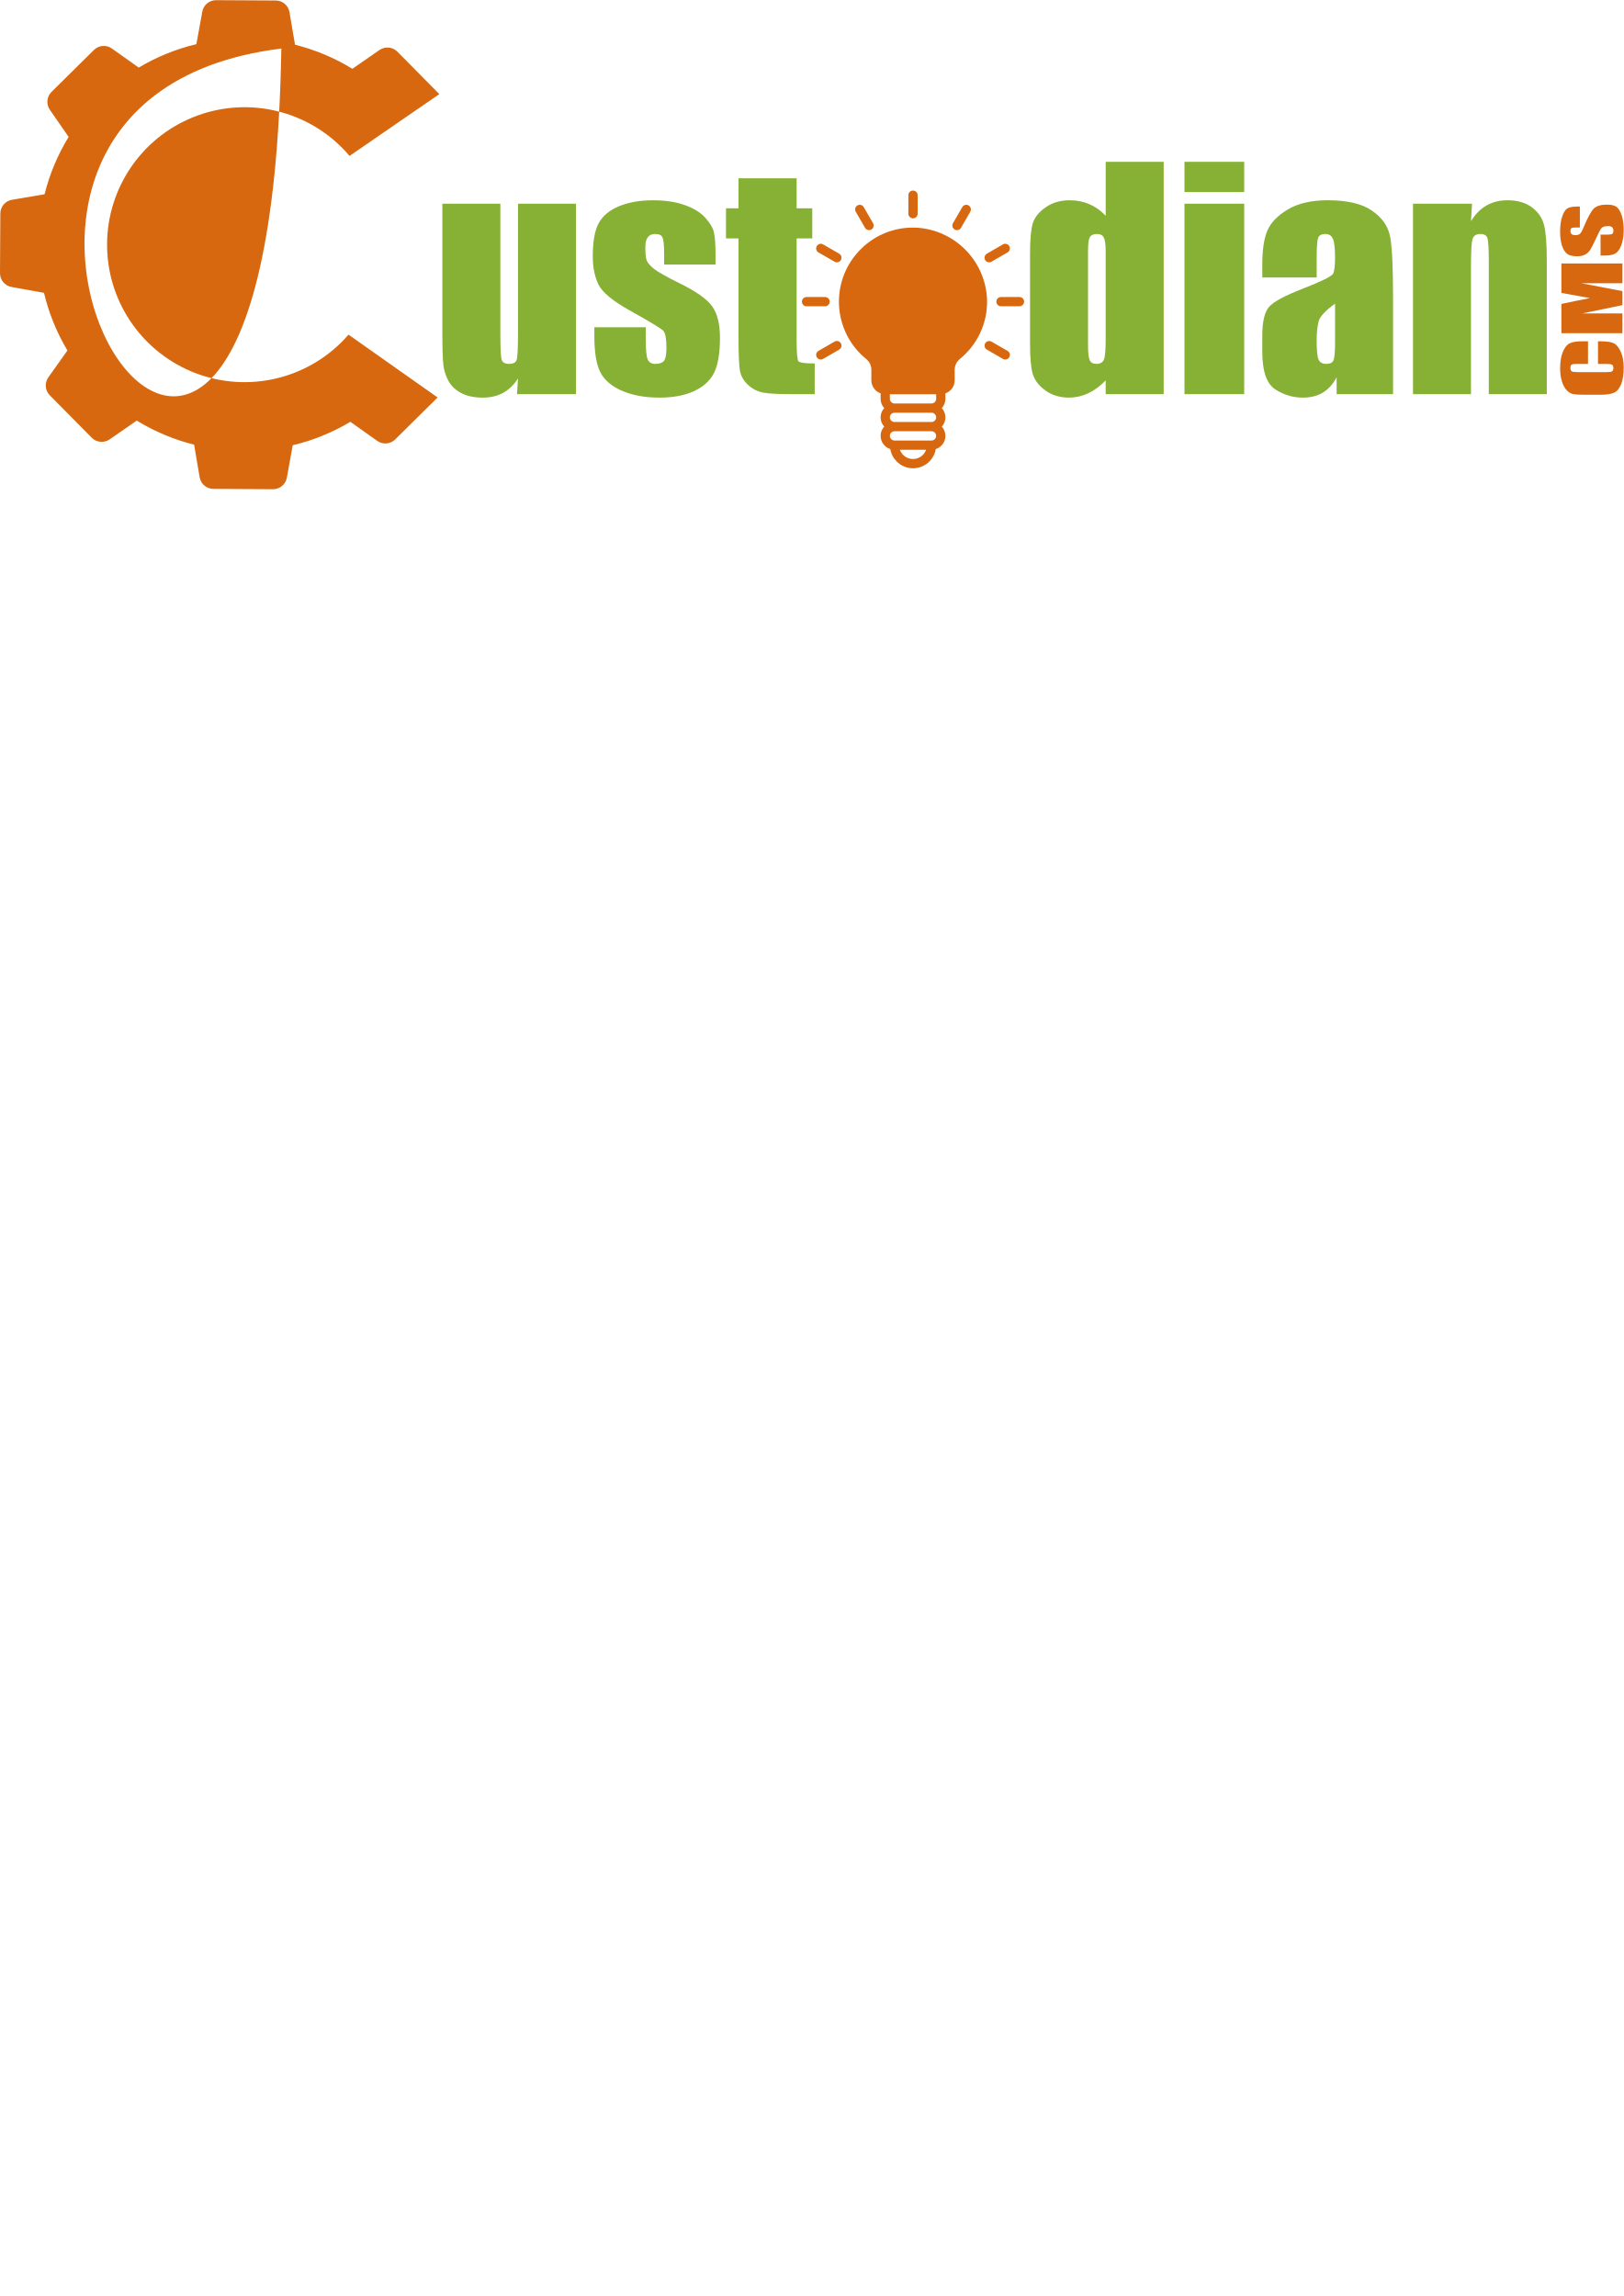
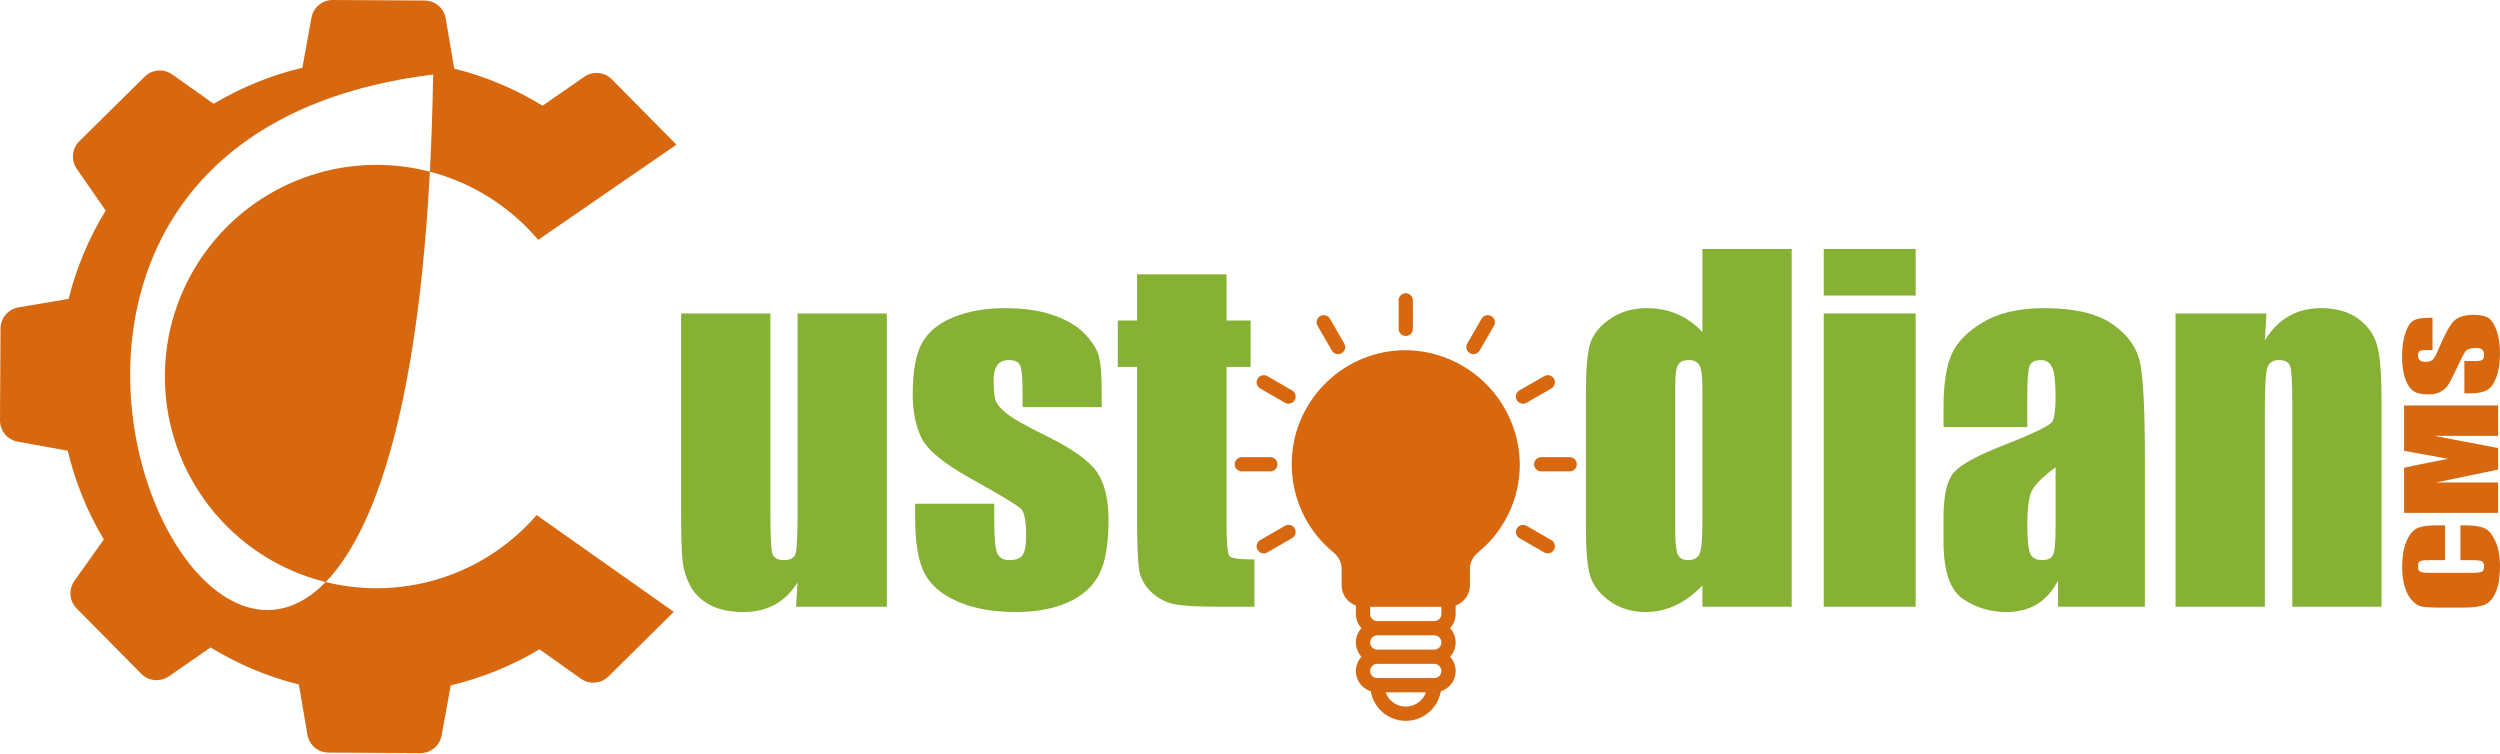
- <svg xmlns="http://www.w3.org/2000/svg" width="210mm" height="297mm" viewBox="0 0 210 297" version="1.1" id="svg8">
+ <svg xmlns="http://www.w3.org/2000/svg" width="210mm" height="63.261mm" viewBox="0 0 210 63.261" version="1.1" id="svg8">
  <defs id="defs2" />
-   <g id="layer1">
+   <g id="layer1" transform="translate(-3.5914578e-7,-0.02177371)">
    <g id="g1736" transform="matrix(0.4872099,0,0,0.4872099,125.777,-147.1463)" style="stroke-width:2.053">
      <g id="g106" transform="matrix(1.10835,0,0,1.10835,5.208386,-39.8876)" style="stroke-width:1.852">
        <g id="g1551" style="fill:#d7680f;fill-opacity:1;stroke:none;stroke-width:2.027" transform="matrix(0.9135793,0,0,0.9135793,-455.1586,203.4733)">
          <path style="fill:#d7680f;fill-opacity:1;stroke:none;stroke-width:14.025" d="m 1114.103,434.594 c -6.721,-0.038 -12.497,4.758 -13.695,11.371 l -5.848,32.229 c -20.108,4.774 -39.365,12.6 -57.102,23.207 l -26.654,-18.918 c -5.479,-3.889 -12.961,-3.279 -17.738,1.445 l -42.057,41.582 c -4.778,4.724 -5.473,12.197 -1.646,17.721 l 18.615,26.867 c -10.809,17.615 -18.855,36.782 -23.857,56.834 l -32.291,5.48 c -6.627,1.123 -11.488,6.845 -11.525,13.566 l -0.336,59.139 c -0.038,6.719 4.757,12.495 11.369,13.693 l 32.229,5.85 c 4.774,20.107 12.602,39.364 23.209,57.1 l -18.92,26.654 c -3.889,5.48 -3.279,12.961 1.445,17.738 l 41.582,42.059 c 4.724,4.778 12.197,5.473 17.721,1.646 l 26.869,-18.615 c 17.614,10.808 36.781,18.853 56.832,23.855 l 5.482,32.293 c 1.123,6.626 6.844,11.487 13.565,11.525 l 59.139,0.336 c 6.721,0.038 12.497,-4.758 13.695,-11.371 l 5.848,-32.227 c 20.107,-4.774 39.364,-12.602 57.1,-23.209 l 26.656,18.918 c 5.479,3.889 12.96,3.279 17.738,-1.445 l 42.057,-41.582 -88.303,-62.289 c -2.143,2.537 -4.495,5.078 -7.201,7.754 -39.183,38.74 -97.846,50.063 -148.631,28.688 -50.785,-21.375 -83.69,-71.24 -83.377,-126.34 0.313,-55.1 33.782,-104.586 84.807,-125.383 51.024,-20.797 109.555,-8.808 148.295,30.375 2.675,2.706 5,5.273 7.113,7.834 l 89.006,-61.279 -41.582,-42.059 c -4.724,-4.778 -12.197,-5.473 -17.721,-1.646 l -26.869,18.615 c -17.614,-10.808 -36.781,-18.853 -56.832,-23.855 l -5.482,-32.293 c -1.123,-6.626 -6.844,-11.487 -13.564,-11.525 z m 64.773,47.939 c -0.081,0.318 -0.142,0.641 -0.182,0.967 -12.291,746.728 -432.577,51.935 0.182,-0.967 z" transform="scale(0.2645833)" id="path1099" />
        </g>
        <g id="g1251" transform="matrix(0.3344121,0,0,-0.3344121,559.1132,249.8296)" style="stroke-width:1.465">
          <g id="g1184" style="stroke-width:1.465">
            <g id="g1182" style="stroke-width:1.465">
              <g id="g1180" style="stroke-width:1.465">
                <g id="g1655" style="stroke-width:1.465">
                  <g id="g1667" style="fill:#d7680f;fill-opacity:1;stroke-width:1.465">
                    <path id="path1160" d="m -1769.64,-357.874 c 1.382,1.688 2.867,3.289 4.447,4.795 h 0.01 c 9.829,9.439 22.939,14.693 36.566,14.654 0.865,0 1.737,-0.02 2.609,-0.063 27.998,-1.665 49.992,-24.609 50.471,-52.652 0.136,-16.132 -7.118,-31.439 -19.69,-41.549 -2.276,-1.927 -3.567,-4.773 -3.518,-7.755 v -7.39 c -0.018,-4.2 -2.671,-7.936 -6.631,-9.336 v -3.925 c -0.01,-2.455 -0.93,-4.819 -2.586,-6.631 3.448,-3.748 3.448,-9.514 0,-13.262 3.676,-4.01 3.405,-10.241 -0.605,-13.917 -1.063,-0.975 -2.328,-1.704 -3.705,-2.136 -1.514,-9 -10.036,-15.069 -19.035,-13.555 -6.945,1.168 -12.387,6.61 -13.555,13.555 -5.194,1.616 -8.096,7.136 -6.48,12.331 0.43,1.383 1.16,2.654 2.137,3.722 -3.448,3.748 -3.448,9.514 0,13.262 -1.656,1.812 -2.577,4.176 -2.586,6.631 v 3.925 c -3.96,1.4 -6.613,5.136 -6.631,9.336 v 7.775 c -0.058,2.968 -1.449,5.752 -3.786,7.582 -22.653,18.549 -25.98,51.95 -7.431,74.603 z m 41.056,-146.322 c 4.214,0.006 7.969,2.66 9.379,6.631 h -18.759 c 1.41,-3.971 5.165,-6.626 9.379,-6.631 z m -13.262,13.262 h 26.523 c 1.831,0 3.315,1.484 3.315,3.315 0,1.831 -1.484,3.315 -3.315,3.315 h -26.523 c -1.831,0 -3.315,-1.484 -3.315,-3.315 0,-1.831 1.484,-3.315 3.315,-3.315 z m 0,13.262 h 26.523 c 1.831,0 3.315,1.484 3.315,3.315 0,1.831 -1.484,3.315 -3.315,3.315 h -26.523 c -1.831,0 -3.315,-1.484 -3.315,-3.315 0,-1.831 1.484,-3.315 3.315,-3.315 z m -3.315,16.577 c 0,-1.831 1.484,-3.315 3.315,-3.315 h 26.523 c 1.831,0 3.315,1.484 3.315,3.315 v 3.315 h -33.154 z" style="fill:#d7680f;fill-opacity:1;stroke-width:1.465" />
                    <path id="path1162" d="m -1728.584,-331.794 c -1.831,0 -3.316,1.484 -3.316,3.315 v 13.262 c 0,1.831 1.485,3.315 3.316,3.315 1.831,0 3.316,-1.484 3.316,-3.315 v -13.262 c 0,-1.831 -1.484,-3.315 -3.316,-3.315 z" style="fill:#d7680f;fill-opacity:1;stroke-width:1.465" />
                    <path id="path1164" d="m -1758.419,-339.789 c 0,-7.4e-4 -0.01,-0.002 -0.01,-0.002 -1.586,-0.915 -3.614,-0.37 -4.528,1.216 0,4.2e-4 -4e-4,7.5e-4 -4e-4,7.5e-4 l -6.631,11.481 c -0.926,1.58 -0.396,3.611 1.184,4.537 1.58,0.926 3.611,0.396 4.537,-1.184 0.01,-0.012 0.015,-0.025 0.023,-0.038 l 6.631,-11.481 c 0.917,-1.585 0.375,-3.613 -1.21,-4.53 z" style="fill:#d7680f;fill-opacity:1;stroke-width:1.465" />
                    <path id="path1166" d="m -1784.758,-362.869 c -0.013,0.008 -0.026,0.015 -0.039,0.022 l -11.481,6.631 c -1.592,0.905 -2.149,2.929 -1.244,4.521 0.905,1.592 2.929,2.149 4.521,1.244 0.013,-0.008 0.026,-0.015 0.039,-0.022 l 11.481,-6.631 c 1.592,-0.905 2.149,-2.929 1.244,-4.521 -0.905,-1.592 -2.929,-2.149 -4.521,-1.244 z" style="fill:#d7680f;fill-opacity:1;stroke-width:1.465" />
                    <path id="path1168" d="m -1788.262,-391.472 c 0,-1.831 -1.484,-3.315 -3.316,-3.315 h -13.262 c -1.831,0 -3.316,1.484 -3.316,3.315 0,1.831 1.485,3.315 3.316,3.315 h 13.262 c 1.831,0 3.316,-1.484 3.316,-3.315 z" style="fill:#d7680f;fill-opacity:1;stroke-width:1.465" />
                    <path id="path1170" d="m -1796.316,-426.75 c 0.012,0.008 0.025,0.015 0.038,0.022 l 11.481,6.631 c 1.58,0.926 3.611,0.396 4.537,-1.184 0.926,-1.58 0.396,-3.611 -1.184,-4.537 -0.013,-0.008 -0.025,-0.015 -0.038,-0.022 l -11.481,-6.631 c -1.58,-0.926 -3.611,-0.396 -4.537,1.184 -0.926,1.579 -0.396,3.611 1.183,4.537 z" style="fill:#d7680f;fill-opacity:1;stroke-width:1.465" />
                    <path id="path1172" d="m -1674.026,-419.653 c 0.582,0 1.154,-0.153 1.658,-0.444 l 11.481,-6.631 c 1.592,-0.905 2.148,-2.929 1.243,-4.521 -0.905,-1.592 -2.929,-2.148 -4.521,-1.243 -0.012,0.007 -0.025,0.015 -0.038,0.022 l -11.481,6.631 c -1.586,0.915 -2.129,2.943 -1.213,4.529 0.593,1.026 1.687,1.658 2.872,1.658 z" style="fill:#d7680f;fill-opacity:1;stroke-width:1.465" />
                    <path id="path1174" d="m -1652.33,-394.787 h -13.262 c -1.831,0 -3.315,1.484 -3.315,3.315 0,1.831 1.484,3.315 3.315,3.315 h 13.262 c 1.831,0 3.315,-1.484 3.315,-3.315 0,-1.831 -1.484,-3.315 -3.315,-3.315 z" style="fill:#d7680f;fill-opacity:1;stroke-width:1.465" />
                    <path id="path1176" d="m -1660.851,-356.194 c -0.013,-0.008 -0.026,-0.015 -0.039,-0.022 l -11.481,-6.631 c -1.579,-0.926 -3.611,-0.397 -4.537,1.183 -0.926,1.579 -0.397,3.611 1.183,4.537 0.012,0.008 0.026,0.015 0.039,0.022 l 11.481,6.631 c 1.579,0.926 3.611,0.397 4.537,-1.183 0.926,-1.579 0.397,-3.611 -1.183,-4.537 z" style="fill:#d7680f;fill-opacity:1;stroke-width:1.465" />
                    <path id="path1178" d="m -1687.586,-327.093 -6.631,-11.481 c -0.905,-1.592 -2.929,-2.149 -4.521,-1.244 -1.592,0.905 -2.149,2.929 -1.244,4.521 0.01,0.013 0.015,0.026 0.023,0.038 l 6.631,11.481 c 0.905,1.592 2.929,2.149 4.521,1.244 1.592,-0.905 2.149,-2.929 1.244,-4.521 -0.01,-0.013 -0.015,-0.026 -0.023,-0.038 z" style="fill:#d7680f;fill-opacity:1;stroke-width:1.465" />
                  </g>
                </g>
              </g>
            </g>
          </g>
          <g id="g1186" style="stroke-width:1.465" />
          <g id="g1188" style="stroke-width:1.465" />
          <g id="g1190" style="stroke-width:1.465" />
          <g id="g1192" style="stroke-width:1.465" />
          <g id="g1194" style="stroke-width:1.465" />
          <g id="g1196" style="stroke-width:1.465" />
          <g id="g1198" style="stroke-width:1.465" />
          <g id="g1200" style="stroke-width:1.465" />
          <g id="g1202" style="stroke-width:1.465" />
          <g id="g1204" style="stroke-width:1.465" />
          <g id="g1206" style="stroke-width:1.465" />
          <g id="g1208" style="stroke-width:1.465" />
          <g id="g1210" style="stroke-width:1.465" />
          <g id="g1212" style="stroke-width:1.465" />
          <g id="g1214" style="stroke-width:1.465" />
        </g>
        <g aria-label="ust    dian" transform="matrix(1.76028,0,0,1.76028,-186.7498,-2090.644)" style="font-style:normal;font-variant:normal;font-weight:normal;font-stretch:condensed;font-size:40px;line-height:1.25;font-family:Impact;-inkscape-font-specification:'Impact, Condensed';font-variant-ligatures:normal;font-variant-caps:normal;font-variant-numeric:normal;font-feature-settings:normal;text-align:start;letter-spacing:0px;word-spacing:0px;writing-mode:lr-tb;text-anchor:start;fill:#86b135;fill-opacity:1;stroke:none;stroke-width:0.278" id="flowRoot1585">
          <path d="m 49.473,1390.645 v 25.918 h -8.027 l 0.137,-2.148 q -0.82,1.309 -2.031,1.973 -1.191,0.644 -2.754,0.644 -1.777,0 -2.949,-0.625 -1.172,-0.625 -1.738,-1.66 -0.547,-1.035 -0.684,-2.148 -0.137,-1.133 -0.137,-4.473 v -17.48 h 7.891 v 17.637 q 0,3.027 0.176,3.594 0.195,0.566 1.016,0.566 0.879,0 1.035,-0.586 0.176,-0.586 0.176,-3.769 v -17.441 z" style="font-style:normal;font-variant:normal;font-weight:normal;font-stretch:condensed;font-size:40px;font-family:Impact;-inkscape-font-specification:'Impact, Condensed';font-variant-ligatures:normal;font-variant-caps:normal;font-variant-numeric:normal;font-feature-settings:normal;text-align:start;writing-mode:lr-tb;text-anchor:start;fill:#86b135;fill-opacity:1;stroke-width:0.278" id="path1676" />
          <path d="m 68.457,1398.926 h -6.992 v -1.406 q 0,-1.797 -0.215,-2.266 -0.195,-0.488 -1.016,-0.488 -0.664,0 -0.996,0.449 -0.332,0.43 -0.332,1.308 0,1.191 0.156,1.758 0.176,0.547 0.996,1.211 0.84,0.664 3.418,1.934 3.437,1.68 4.512,3.164 1.074,1.484 1.074,4.316 0,3.164 -0.82,4.785 -0.82,1.602 -2.754,2.481 -1.914,0.859 -4.629,0.859 -3.008,0 -5.156,-0.937 -2.129,-0.938 -2.93,-2.539 -0.801,-1.601 -0.801,-4.844 v -1.25 h 6.992 v 1.641 q 0,2.09 0.254,2.715 0.273,0.625 1.055,0.625 0.84,0 1.172,-0.41 0.332,-0.43 0.332,-1.777 0,-1.855 -0.43,-2.324 -0.449,-0.469 -4.59,-2.773 -3.477,-1.953 -4.238,-3.535 -0.762,-1.602 -0.762,-3.789 0,-3.105 0.82,-4.57 0.82,-1.484 2.773,-2.285 1.973,-0.801 4.57,-0.801 2.578,0 4.375,0.664 1.816,0.644 2.773,1.719 0.977,1.074 1.172,1.992 0.215,0.918 0.215,2.871 z" style="font-style:normal;font-variant:normal;font-weight:normal;font-stretch:condensed;font-size:40px;font-family:Impact;-inkscape-font-specification:'Impact, Condensed';font-variant-ligatures:normal;font-variant-caps:normal;font-variant-numeric:normal;font-feature-settings:normal;text-align:start;writing-mode:lr-tb;text-anchor:start;fill:#86b135;fill-opacity:1;stroke-width:0.278" id="path1678" />
          <path d="m 79.492,1387.188 v 4.082 h 2.129 v 4.101 h -2.129 v 13.867 q 0,2.559 0.254,2.852 0.273,0.293 2.207,0.293 v 4.18 H 78.769 q -2.695,0 -3.848,-0.215 -1.152,-0.234 -2.031,-1.035 -0.879,-0.82 -1.094,-1.855 -0.215,-1.055 -0.215,-4.922 v -13.164 h -1.699 v -4.101 H 71.582 v -4.082 z" style="font-style:normal;font-variant:normal;font-weight:normal;font-stretch:condensed;font-size:40px;font-family:Impact;-inkscape-font-specification:'Impact, Condensed';font-variant-ligatures:normal;font-variant-caps:normal;font-variant-numeric:normal;font-feature-settings:normal;text-align:start;writing-mode:lr-tb;text-anchor:start;fill:#86b135;fill-opacity:1;stroke-width:0.278" id="path1680" />
          <path d="m 129.433,1384.942 v 31.621 h -7.891 v -1.875 q -1.133,1.172 -2.383,1.758 -1.25,0.586 -2.617,0.586 -1.836,0 -3.184,-0.957 -1.348,-0.977 -1.738,-2.246 -0.371,-1.27 -0.371,-4.141 v -12.129 q 0,-2.988 0.371,-4.238 0.391,-1.25 1.758,-2.187 1.367,-0.957 3.262,-0.957 1.465,0 2.676,0.527 1.23,0.527 2.227,1.582 v -7.344 z m -7.891,12.226 q 0,-1.426 -0.254,-1.914 -0.234,-0.488 -0.957,-0.488 -0.703,0 -0.957,0.449 -0.234,0.43 -0.234,1.953 v 12.695 q 0,1.582 0.234,2.09 0.234,0.488 0.898,0.488 0.762,0 1.016,-0.547 0.254,-0.566 0.254,-2.734 z" style="font-style:normal;font-variant:normal;font-weight:normal;font-stretch:condensed;font-size:40px;font-family:Impact;-inkscape-font-specification:'Impact, Condensed';font-variant-ligatures:normal;font-variant-caps:normal;font-variant-numeric:normal;font-feature-settings:normal;text-align:start;writing-mode:lr-tb;text-anchor:start;fill:#86b135;fill-opacity:1;stroke-width:0.278" id="path1682" />
          <path d="m 140.39,1384.942 v 4.121 h -8.125 v -4.121 z m 0,5.703 v 25.918 h -8.125 v -25.918 z" style="font-style:normal;font-variant:normal;font-weight:normal;font-stretch:condensed;font-size:40px;font-family:Impact;-inkscape-font-specification:'Impact, Condensed';font-variant-ligatures:normal;font-variant-caps:normal;font-variant-numeric:normal;font-feature-settings:normal;text-align:start;writing-mode:lr-tb;text-anchor:start;fill:#86b135;fill-opacity:1;stroke-width:0.278" id="path1684" />
          <path d="m 150.253,1400.684 h -7.402 v -1.738 q 0,-3.008 0.684,-4.629 0.703,-1.641 2.793,-2.891 2.09,-1.25 5.43,-1.25 4.004,0 6.035,1.426 2.031,1.406 2.441,3.477 0.41,2.051 0.41,8.477 v 13.008 h -7.676 v -2.305 q -0.723,1.387 -1.875,2.09 -1.133,0.683 -2.715,0.683 -2.07,0 -3.809,-1.152 -1.719,-1.172 -1.719,-5.098 v -2.129 q 0,-2.91 0.918,-3.965 0.918,-1.055 4.551,-2.461 3.887,-1.523 4.16,-2.051 0.273,-0.527 0.273,-2.148 0,-2.031 -0.312,-2.637 -0.293,-0.625 -0.996,-0.625 -0.801,0 -0.996,0.527 -0.195,0.508 -0.195,2.676 z m 2.5,3.555 q -1.895,1.387 -2.207,2.324 -0.293,0.937 -0.293,2.695 0,2.012 0.254,2.598 0.273,0.586 1.055,0.586 0.742,0 0.957,-0.449 0.234,-0.469 0.234,-2.422 z" style="font-style:normal;font-variant:normal;font-weight:normal;font-stretch:condensed;font-size:40px;font-family:Impact;-inkscape-font-specification:'Impact, Condensed';font-variant-ligatures:normal;font-variant-caps:normal;font-variant-numeric:normal;font-feature-settings:normal;text-align:start;writing-mode:lr-tb;text-anchor:start;fill:#86b135;fill-opacity:1;stroke-width:0.278" id="path1686" />
          <path d="m 171.386,1390.645 -0.137,2.383 q 0.859,-1.426 2.09,-2.129 1.25,-0.723 2.871,-0.723 2.031,0 3.32,0.957 1.289,0.957 1.66,2.422 0.371,1.445 0.371,4.844 v 18.164 h -7.891 v -17.949 q 0,-2.676 -0.176,-3.262 -0.176,-0.586 -0.977,-0.586 -0.84,0 -1.055,0.684 -0.215,0.664 -0.215,3.594 v 17.519 h -7.891 v -25.918 z" style="font-style:normal;font-variant:normal;font-weight:normal;font-stretch:condensed;font-size:40px;font-family:Impact;-inkscape-font-specification:'Impact, Condensed';font-variant-ligatures:normal;font-variant-caps:normal;font-variant-numeric:normal;font-feature-settings:normal;text-align:start;writing-mode:lr-tb;text-anchor:start;fill:#86b135;fill-opacity:1;stroke-width:0.278" id="path1688" />
        </g>
        <g aria-label="CMS" transform="matrix(-2.596748,0,0,-3.699175,2339.691,5059.447)" style="font-style:normal;font-variant:normal;font-weight:normal;font-stretch:condensed;font-size:7.119px;line-height:1.25;font-family:Impact;-inkscape-font-specification:'Impact, Condensed';font-variant-ligatures:normal;font-variant-caps:normal;font-variant-numeric:normal;font-feature-settings:normal;text-align:start;letter-spacing:0px;word-spacing:0px;writing-mode:tb-rl;text-anchor:start;fill:#d7680f;fill-opacity:1;stroke:none;stroke-width:0.158" id="flowRoot1633">
          <path d="m 846.047,1262.229 v -1.464 h 0.98 q 0.428,0 0.532,-0.049 0.108,-0.045 0.108,-0.205 0,-0.181 -0.129,-0.229 -0.129,-0.049 -0.556,-0.049 h -2.614 q -0.41,0 -0.535,0.049 -0.125,0.049 -0.125,0.219 0,0.163 0.125,0.212 0.125,0.052 0.587,0.052 h 0.706 v 1.464 h -0.219 q -0.873,0 -1.238,-0.125 -0.365,-0.122 -0.64,-0.546 -0.275,-0.421 -0.275,-1.039 0,-0.643 0.233,-1.06 0.233,-0.417 0.643,-0.553 0.414,-0.136 1.241,-0.136 h 1.644 q 0.608,0 0.911,0.042 0.306,0.042 0.587,0.247 0.282,0.208 0.441,0.574 0.163,0.368 0.163,0.845 0,0.647 -0.25,1.067 -0.25,0.421 -0.626,0.553 -0.372,0.132 -1.161,0.132 z" style="font-style:normal;font-variant:normal;font-weight:normal;font-stretch:condensed;font-size:7.119px;font-family:Impact;-inkscape-font-specification:'Impact, Condensed';font-variant-ligatures:normal;font-variant-caps:normal;font-variant-numeric:normal;font-feature-settings:normal;text-align:start;writing-mode:tb-rl;text-anchor:start;fill:#d7680f;fill-opacity:1;stroke-width:0.158" id="path1669" />
          <path d="m 848.501,1267.269 h -5.628 v -1.279 h 3.8 l -3.8,-0.511 v -0.907 l 3.713,-0.539 h -3.713 v -1.279 h 5.628 v 1.895 q -0.508,0.083 -1.196,0.177 l -1.432,0.202 2.628,0.334 z" style="font-style:normal;font-variant:normal;font-weight:normal;font-stretch:condensed;font-size:7.119px;font-family:Impact;-inkscape-font-specification:'Impact, Condensed';font-variant-ligatures:normal;font-variant-caps:normal;font-variant-numeric:normal;font-feature-settings:normal;text-align:start;writing-mode:tb-rl;text-anchor:start;fill:#d7680f;fill-opacity:1;stroke-width:0.158" id="path1671" />
          <path d="m 846.798,1270.958 v -1.359 h 0.417 q 0.292,0 0.372,-0.052 0.08,-0.052 0.08,-0.174 0,-0.132 -0.108,-0.202 -0.108,-0.066 -0.327,-0.066 -0.282,0 -0.424,0.076 -0.143,0.073 -0.344,0.414 -0.581,0.977 -0.953,1.231 -0.372,0.254 -1.199,0.254 -0.601,0 -0.886,-0.143 -0.285,-0.139 -0.48,-0.542 -0.191,-0.403 -0.191,-0.939 0,-0.588 0.222,-1.005 0.222,-0.414 0.567,-0.542 0.344,-0.129 0.977,-0.129 h 0.368 v 1.359 h -0.685 q -0.316,0 -0.407,0.056 -0.09,0.059 -0.09,0.205 0,0.146 0.115,0.216 0.115,0.073 0.341,0.073 0.497,0 0.65,-0.136 0.153,-0.139 0.511,-0.685 0.362,-0.546 0.525,-0.723 0.163,-0.177 0.452,-0.295 0.289,-0.115 0.737,-0.115 0.647,0 0.946,0.163 0.299,0.167 0.466,0.535 0.17,0.368 0.17,0.89 0,0.57 -0.184,0.97 -0.184,0.403 -0.466,0.532 -0.278,0.132 -0.949,0.132 z" style="font-style:normal;font-variant:normal;font-weight:normal;font-stretch:condensed;font-size:7.119px;font-family:Impact;-inkscape-font-specification:'Impact, Condensed';font-variant-ligatures:normal;font-variant-caps:normal;font-variant-numeric:normal;font-feature-settings:normal;text-align:start;writing-mode:tb-rl;text-anchor:start;fill:#d7680f;fill-opacity:1;stroke-width:0.158" id="path1673" />
        </g>
      </g>
    </g>
  </g>
</svg>
